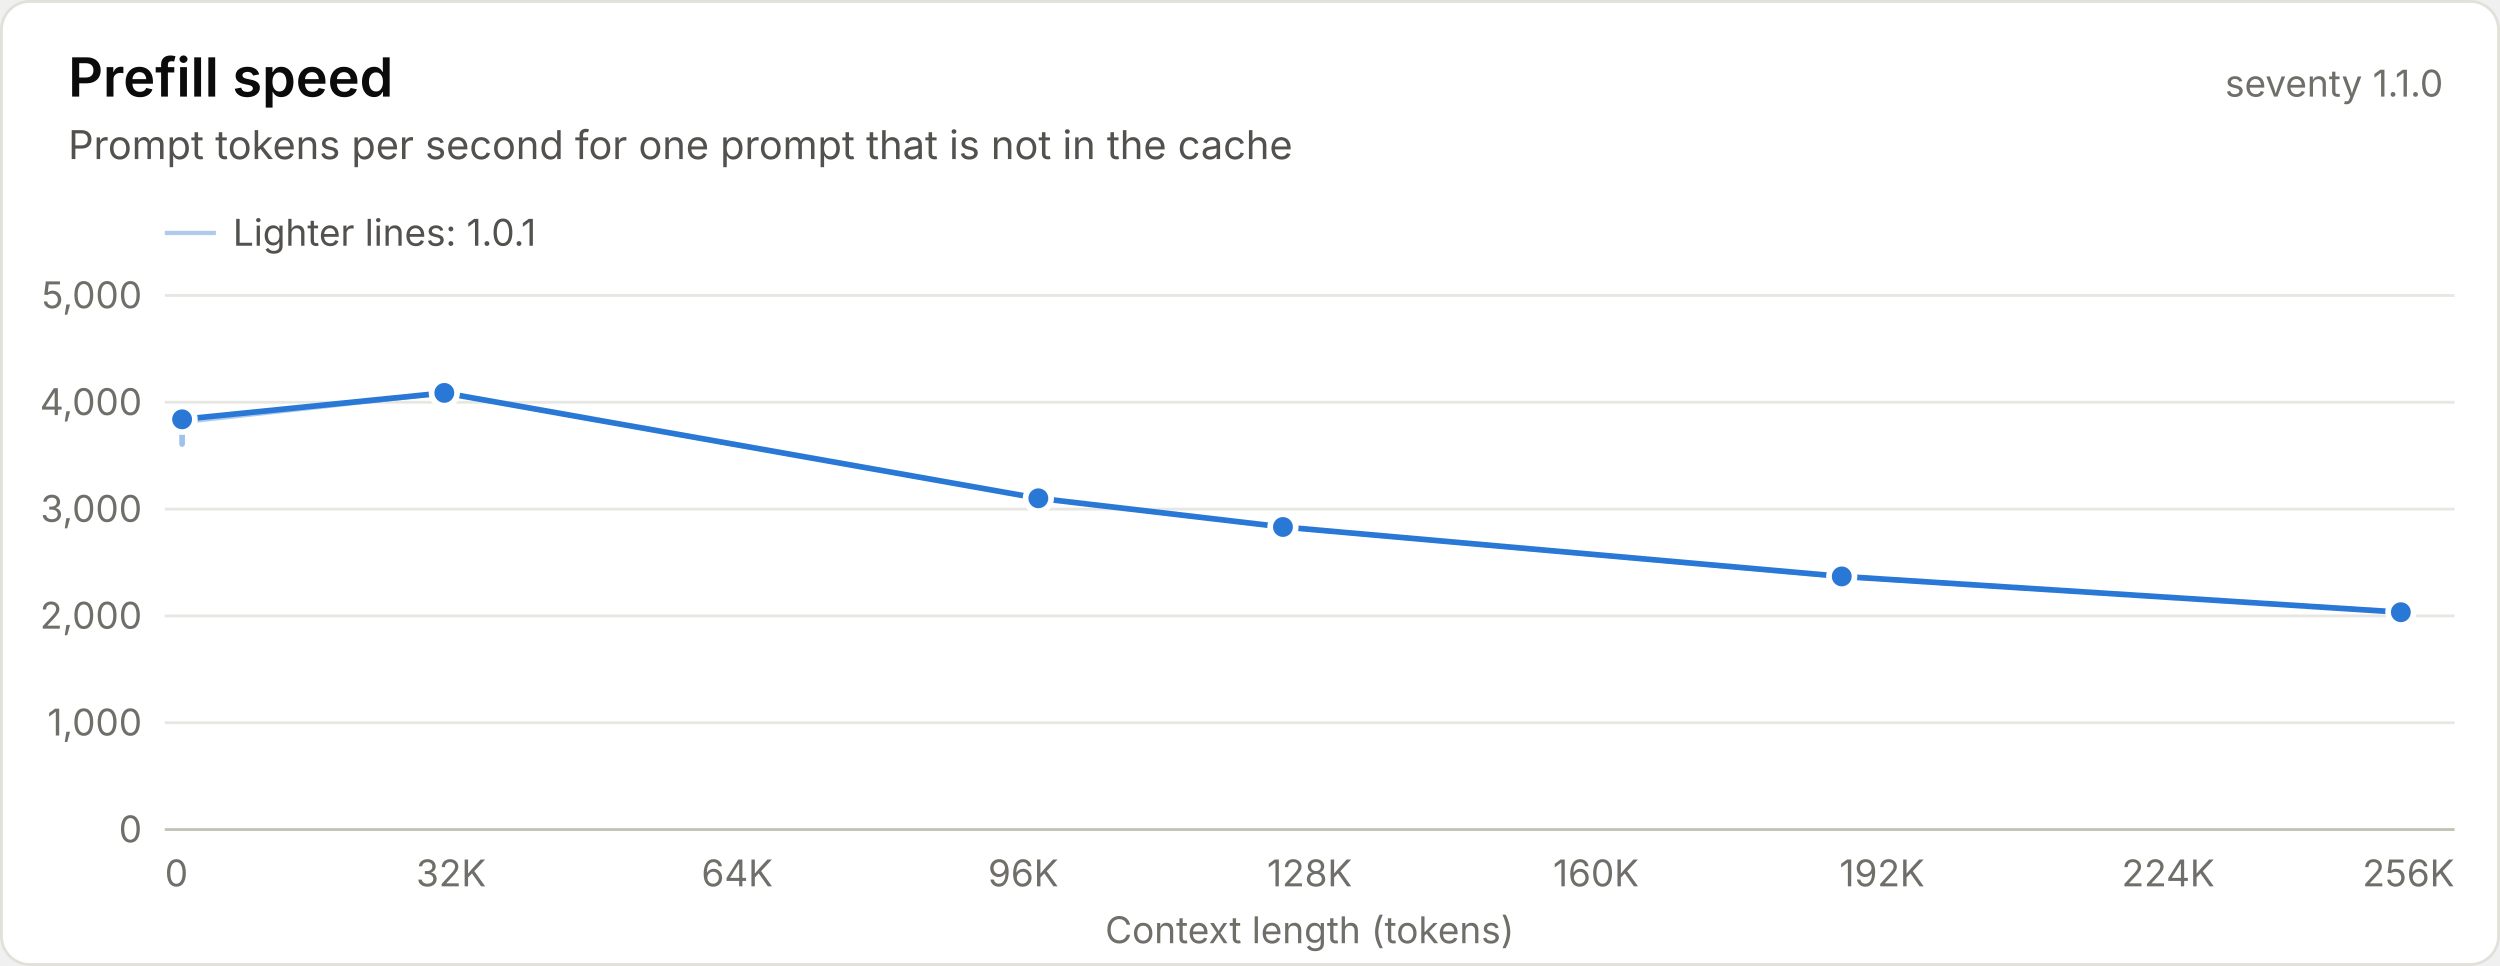
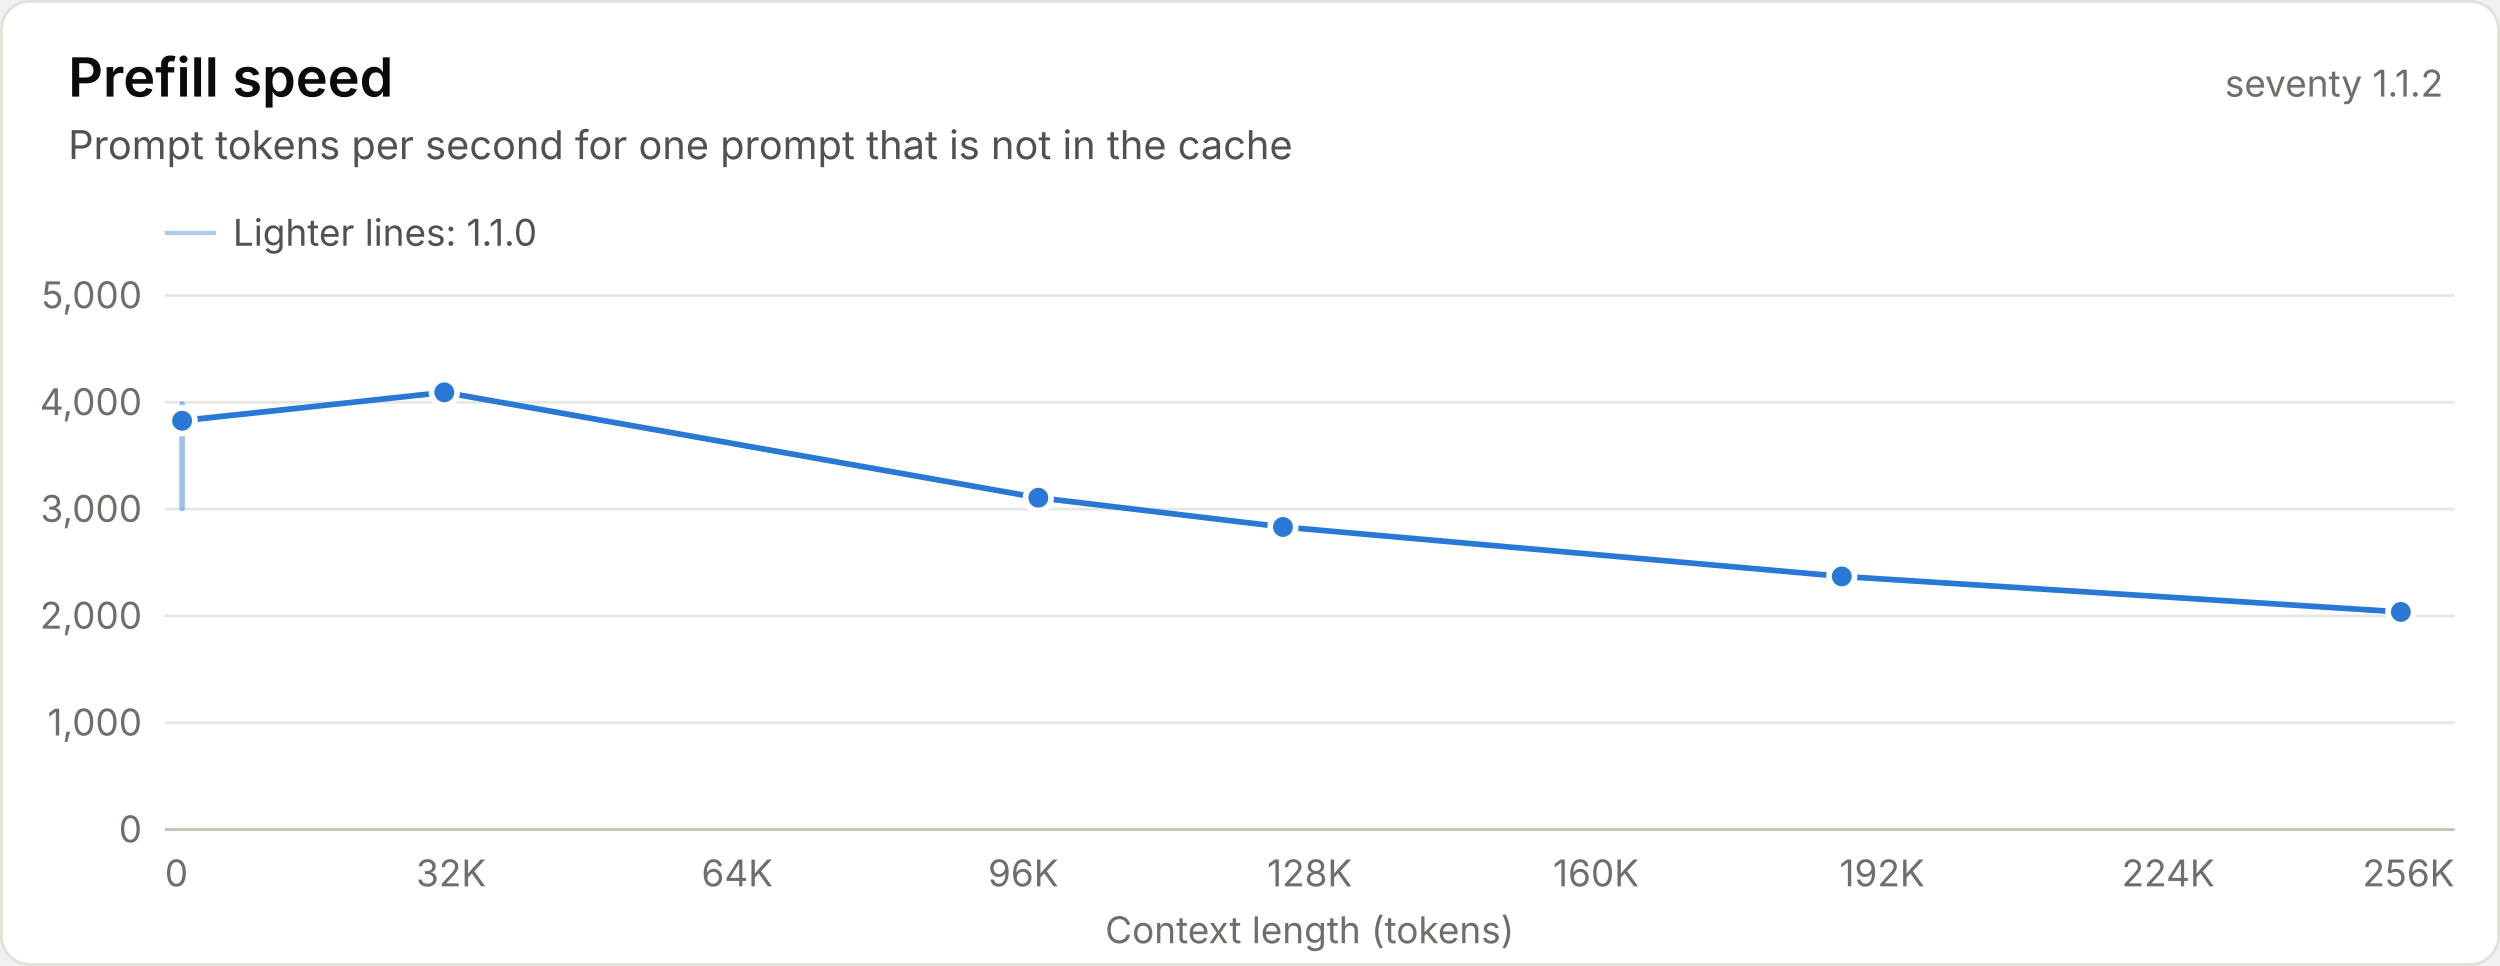
<svg xmlns="http://www.w3.org/2000/svg" viewBox="0 0 880 340" width="880" height="340" font-family="Inter, system-ui, -apple-system, 'Segoe UI', Helvetica, Arial, sans-serif" role="img" aria-label="Prefill speed">
  <rect x="0.5" y="0.5" width="879" height="339" rx="10" fill="#ffffff" stroke="#e1e0d9" />
  <text x="24.0" y="34.0" font-size="19" font-weight="600" fill="#0b0b0b" text-anchor="start">Prefill speed</text>
  <text x="24.0" y="56.0" font-size="14" font-weight="400" fill="#52514e" text-anchor="start">Prompt tokens per second for one prompt that is not in the cache</text>
-   <text x="860.0" y="34.0" font-size="13" font-weight="400" fill="#6f6e69" text-anchor="end">seventy 1.1.0</text>
+   <text x="860.0" y="34.0" font-size="13" font-weight="400" fill="#6f6e69" text-anchor="end">seventy 1.1.2</text>
  <line x1="58" x2="864" y1="292.0" y2="292.0" stroke="#c3c2b7" stroke-width="1" />
  <text x="50.0" y="296.5" font-size="13" font-weight="400" fill="#6f6e69" text-anchor="end">0</text>
  <line x1="58" x2="864" y1="254.4" y2="254.4" stroke="#e6e6e3" stroke-width="1" />
  <text x="50.0" y="258.9" font-size="13" font-weight="400" fill="#6f6e69" text-anchor="end">1,000</text>
  <line x1="58" x2="864" y1="216.8" y2="216.8" stroke="#e6e6e3" stroke-width="1" />
  <text x="50.0" y="221.3" font-size="13" font-weight="400" fill="#6f6e69" text-anchor="end">2,000</text>
  <line x1="58" x2="864" y1="179.2" y2="179.2" stroke="#e6e6e3" stroke-width="1" />
  <text x="50.0" y="183.7" font-size="13" font-weight="400" fill="#6f6e69" text-anchor="end">3,000</text>
  <line x1="58" x2="864" y1="141.6" y2="141.6" stroke="#e6e6e3" stroke-width="1" />
  <text x="50.0" y="146.1" font-size="13" font-weight="400" fill="#6f6e69" text-anchor="end">4,000</text>
  <line x1="58" x2="864" y1="104.0" y2="104.0" stroke="#e6e6e3" stroke-width="1" />
  <text x="50.0" y="108.5" font-size="13" font-weight="400" fill="#6f6e69" text-anchor="end">5,000</text>
  <text x="58.0" y="312.0" font-size="13" font-weight="400" fill="#6f6e69" text-anchor="start">0</text>
  <text x="158.8" y="312.0" font-size="13" font-weight="400" fill="#6f6e69" text-anchor="middle">32K</text>
  <text x="259.5" y="312.0" font-size="13" font-weight="400" fill="#6f6e69" text-anchor="middle">64K</text>
  <text x="360.2" y="312.0" font-size="13" font-weight="400" fill="#6f6e69" text-anchor="middle">96K</text>
  <text x="461.0" y="312.0" font-size="13" font-weight="400" fill="#6f6e69" text-anchor="middle">128K</text>
  <text x="561.8" y="312.0" font-size="13" font-weight="400" fill="#6f6e69" text-anchor="middle">160K</text>
  <text x="662.5" y="312.0" font-size="13" font-weight="400" fill="#6f6e69" text-anchor="middle">192K</text>
  <text x="763.2" y="312.0" font-size="13" font-weight="400" fill="#6f6e69" text-anchor="middle">224K</text>
  <text x="864.0" y="312.0" font-size="13" font-weight="400" fill="#6f6e69" text-anchor="end">256K</text>
  <text x="461.0" y="332.0" font-size="13" font-weight="400" fill="#6f6e69" text-anchor="middle">Context length (tokens)</text>
-   <polyline points="64.1,148.6 156.4,138.4 365.5,175.5 451.6,185.6 648.3,203.1 845.1,215.4" fill="none" stroke="#2a78d6" stroke-opacity="0.38" stroke-width="1.5" stroke-linejoin="round" stroke-linecap="round" />
-   <circle cx="64.1" cy="148.6" r="2.5" fill="#2a78d6" fill-opacity="0.38" />
-   <circle cx="156.4" cy="138.4" r="2.5" fill="#2a78d6" fill-opacity="0.38" />
-   <circle cx="365.5" cy="175.5" r="2.5" fill="#2a78d6" fill-opacity="0.38" />
-   <circle cx="451.6" cy="185.6" r="2.5" fill="#2a78d6" fill-opacity="0.38" />
-   <circle cx="648.3" cy="203.1" r="2.5" fill="#2a78d6" fill-opacity="0.38" />
-   <circle cx="845.1" cy="215.4" r="2.5" fill="#2a78d6" fill-opacity="0.38" />
-   <polyline points="64.1,147.6 156.4,138.3 365.5,175.4 451.6,185.5 648.3,202.9 845.1,215.5" fill="none" stroke="#2a78d6" stroke-width="2" stroke-linejoin="round" stroke-linecap="round" />
-   <line x1="64.1" x2="64.1" y1="156.3" y2="144.5" stroke="#2a78d6" stroke-opacity="0.45" stroke-width="2" stroke-linecap="round" />
-   <circle cx="64.1" cy="147.6" r="4.5" fill="#2a78d6" stroke="#ffffff" stroke-width="2" />
-   <circle cx="156.4" cy="138.3" r="4.5" fill="#2a78d6" stroke="#ffffff" stroke-width="2" />
-   <line x1="365.5" x2="365.5" y1="176.8" y2="175.1" stroke="#2a78d6" stroke-opacity="0.45" stroke-width="2" stroke-linecap="round" />
-   <circle cx="365.5" cy="175.4" r="4.5" fill="#2a78d6" stroke="#ffffff" stroke-width="2" />
+   <polyline points="64.1,147.6 156.4,138.3 365.5,175.4 451.6,185.5 648.3,202.9 845.1,215.5" fill="none" stroke="#2a78d6" stroke-opacity="0.38" stroke-width="1.5" stroke-linejoin="round" stroke-linecap="round" />
+   <circle cx="64.1" cy="147.6" r="2.5" fill="#2a78d6" fill-opacity="0.38" />
+   <circle cx="156.4" cy="138.3" r="2.5" fill="#2a78d6" fill-opacity="0.38" />
+   <circle cx="365.5" cy="175.4" r="2.5" fill="#2a78d6" fill-opacity="0.38" />
+   <circle cx="451.6" cy="185.5" r="2.5" fill="#2a78d6" fill-opacity="0.38" />
+   <circle cx="648.3" cy="202.9" r="2.5" fill="#2a78d6" fill-opacity="0.38" />
+   <circle cx="845.1" cy="215.5" r="2.5" fill="#2a78d6" fill-opacity="0.38" />
+   <polyline points="64.1,148.1 156.4,138.1 365.5,175.2 451.6,185.5 648.3,202.9 845.1,215.4" fill="none" stroke="#2a78d6" stroke-width="2" stroke-linejoin="round" stroke-linecap="round" />
+   <line x1="64.1" x2="64.1" y1="178.9" y2="142.2" stroke="#2a78d6" stroke-opacity="0.45" stroke-width="2" stroke-linecap="round" />
+   <circle cx="64.1" cy="148.1" r="4.5" fill="#2a78d6" stroke="#ffffff" stroke-width="2" />
+   <line x1="156.4" x2="156.4" y1="138.8" y2="137.7" stroke="#2a78d6" stroke-opacity="0.45" stroke-width="2" stroke-linecap="round" />
+   <circle cx="156.4" cy="138.1" r="4.5" fill="#2a78d6" stroke="#ffffff" stroke-width="2" />
+   <circle cx="365.5" cy="175.2" r="4.5" fill="#2a78d6" stroke="#ffffff" stroke-width="2" />
  <circle cx="451.6" cy="185.5" r="4.5" fill="#2a78d6" stroke="#ffffff" stroke-width="2" />
  <circle cx="648.3" cy="202.9" r="4.5" fill="#2a78d6" stroke="#ffffff" stroke-width="2" />
-   <circle cx="845.1" cy="215.5" r="4.5" fill="#2a78d6" stroke="#ffffff" stroke-width="2" />
+   <circle cx="845.1" cy="215.4" r="4.5" fill="#2a78d6" stroke="#ffffff" stroke-width="2" />
  <line x1="58" x2="76" y1="82" y2="82" stroke="#2a78d6" stroke-opacity="0.38" stroke-width="1.5" />
-   <text x="82.0" y="86.5" font-size="13" font-weight="400" fill="#52514e" text-anchor="start">Lighter lines: 1.0.1</text>
+   <text x="82.0" y="86.5" font-size="13" font-weight="400" fill="#52514e" text-anchor="start">Lighter lines: 1.1.0</text>
</svg>
